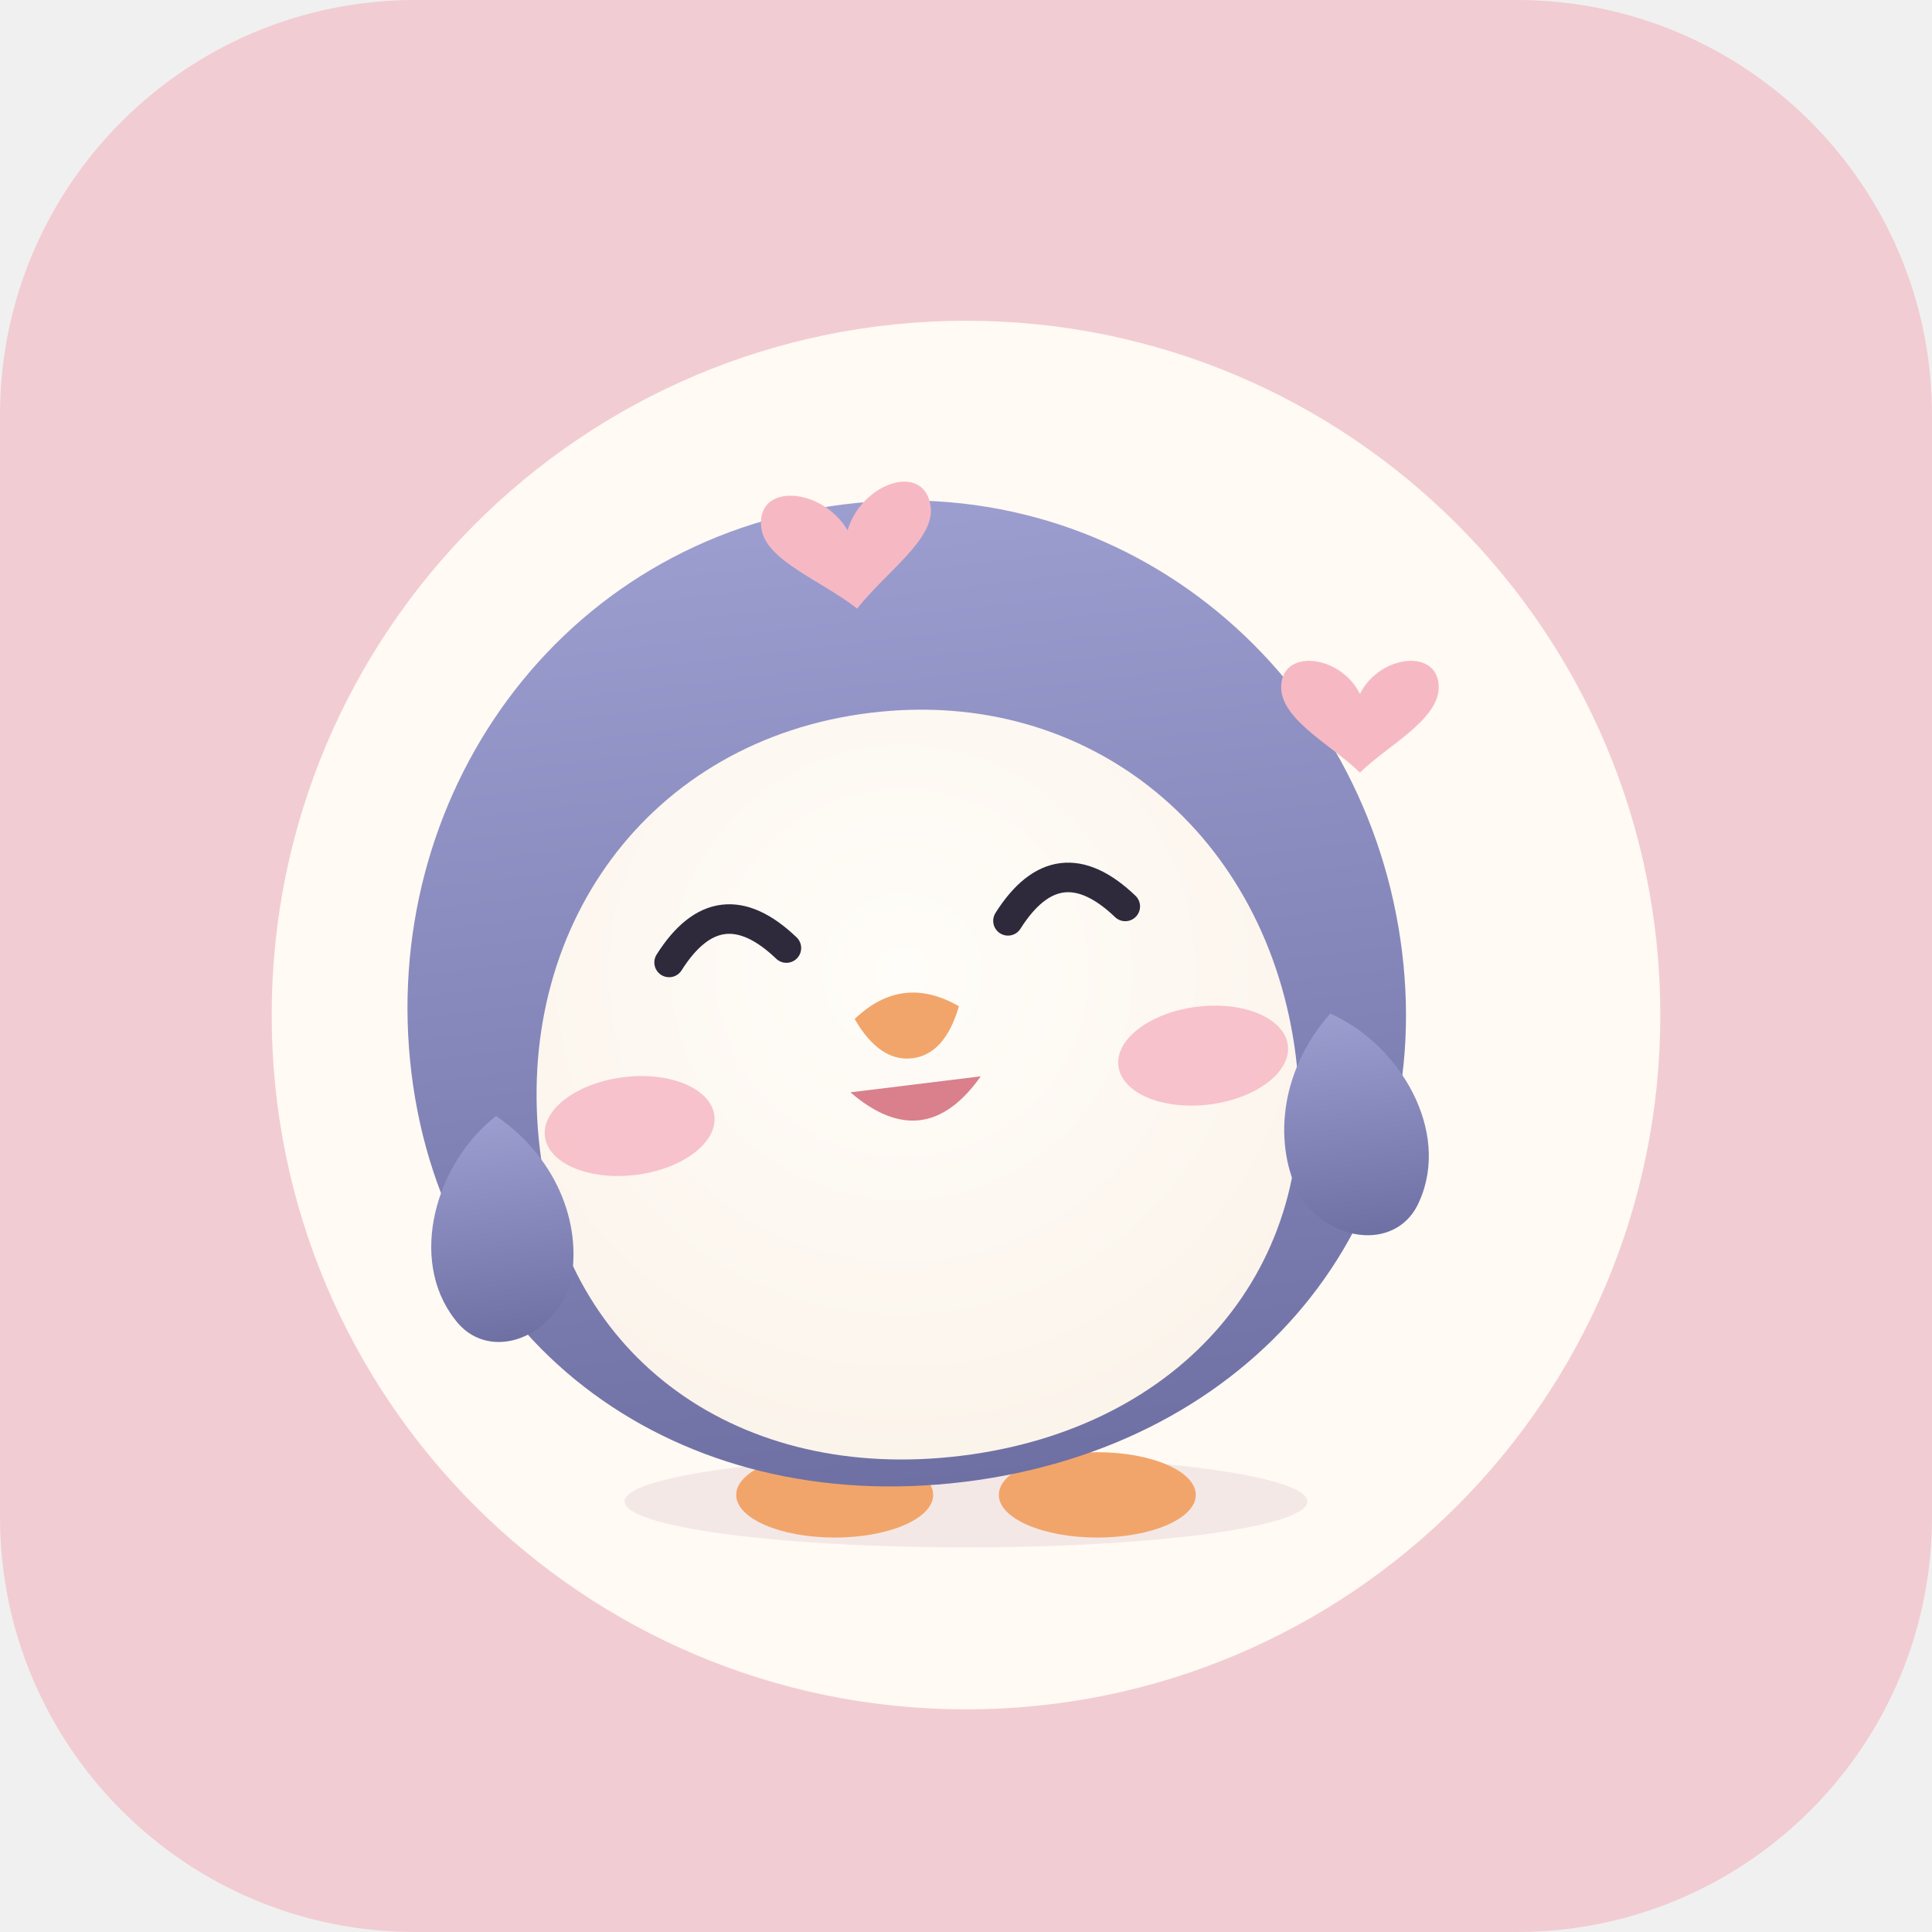
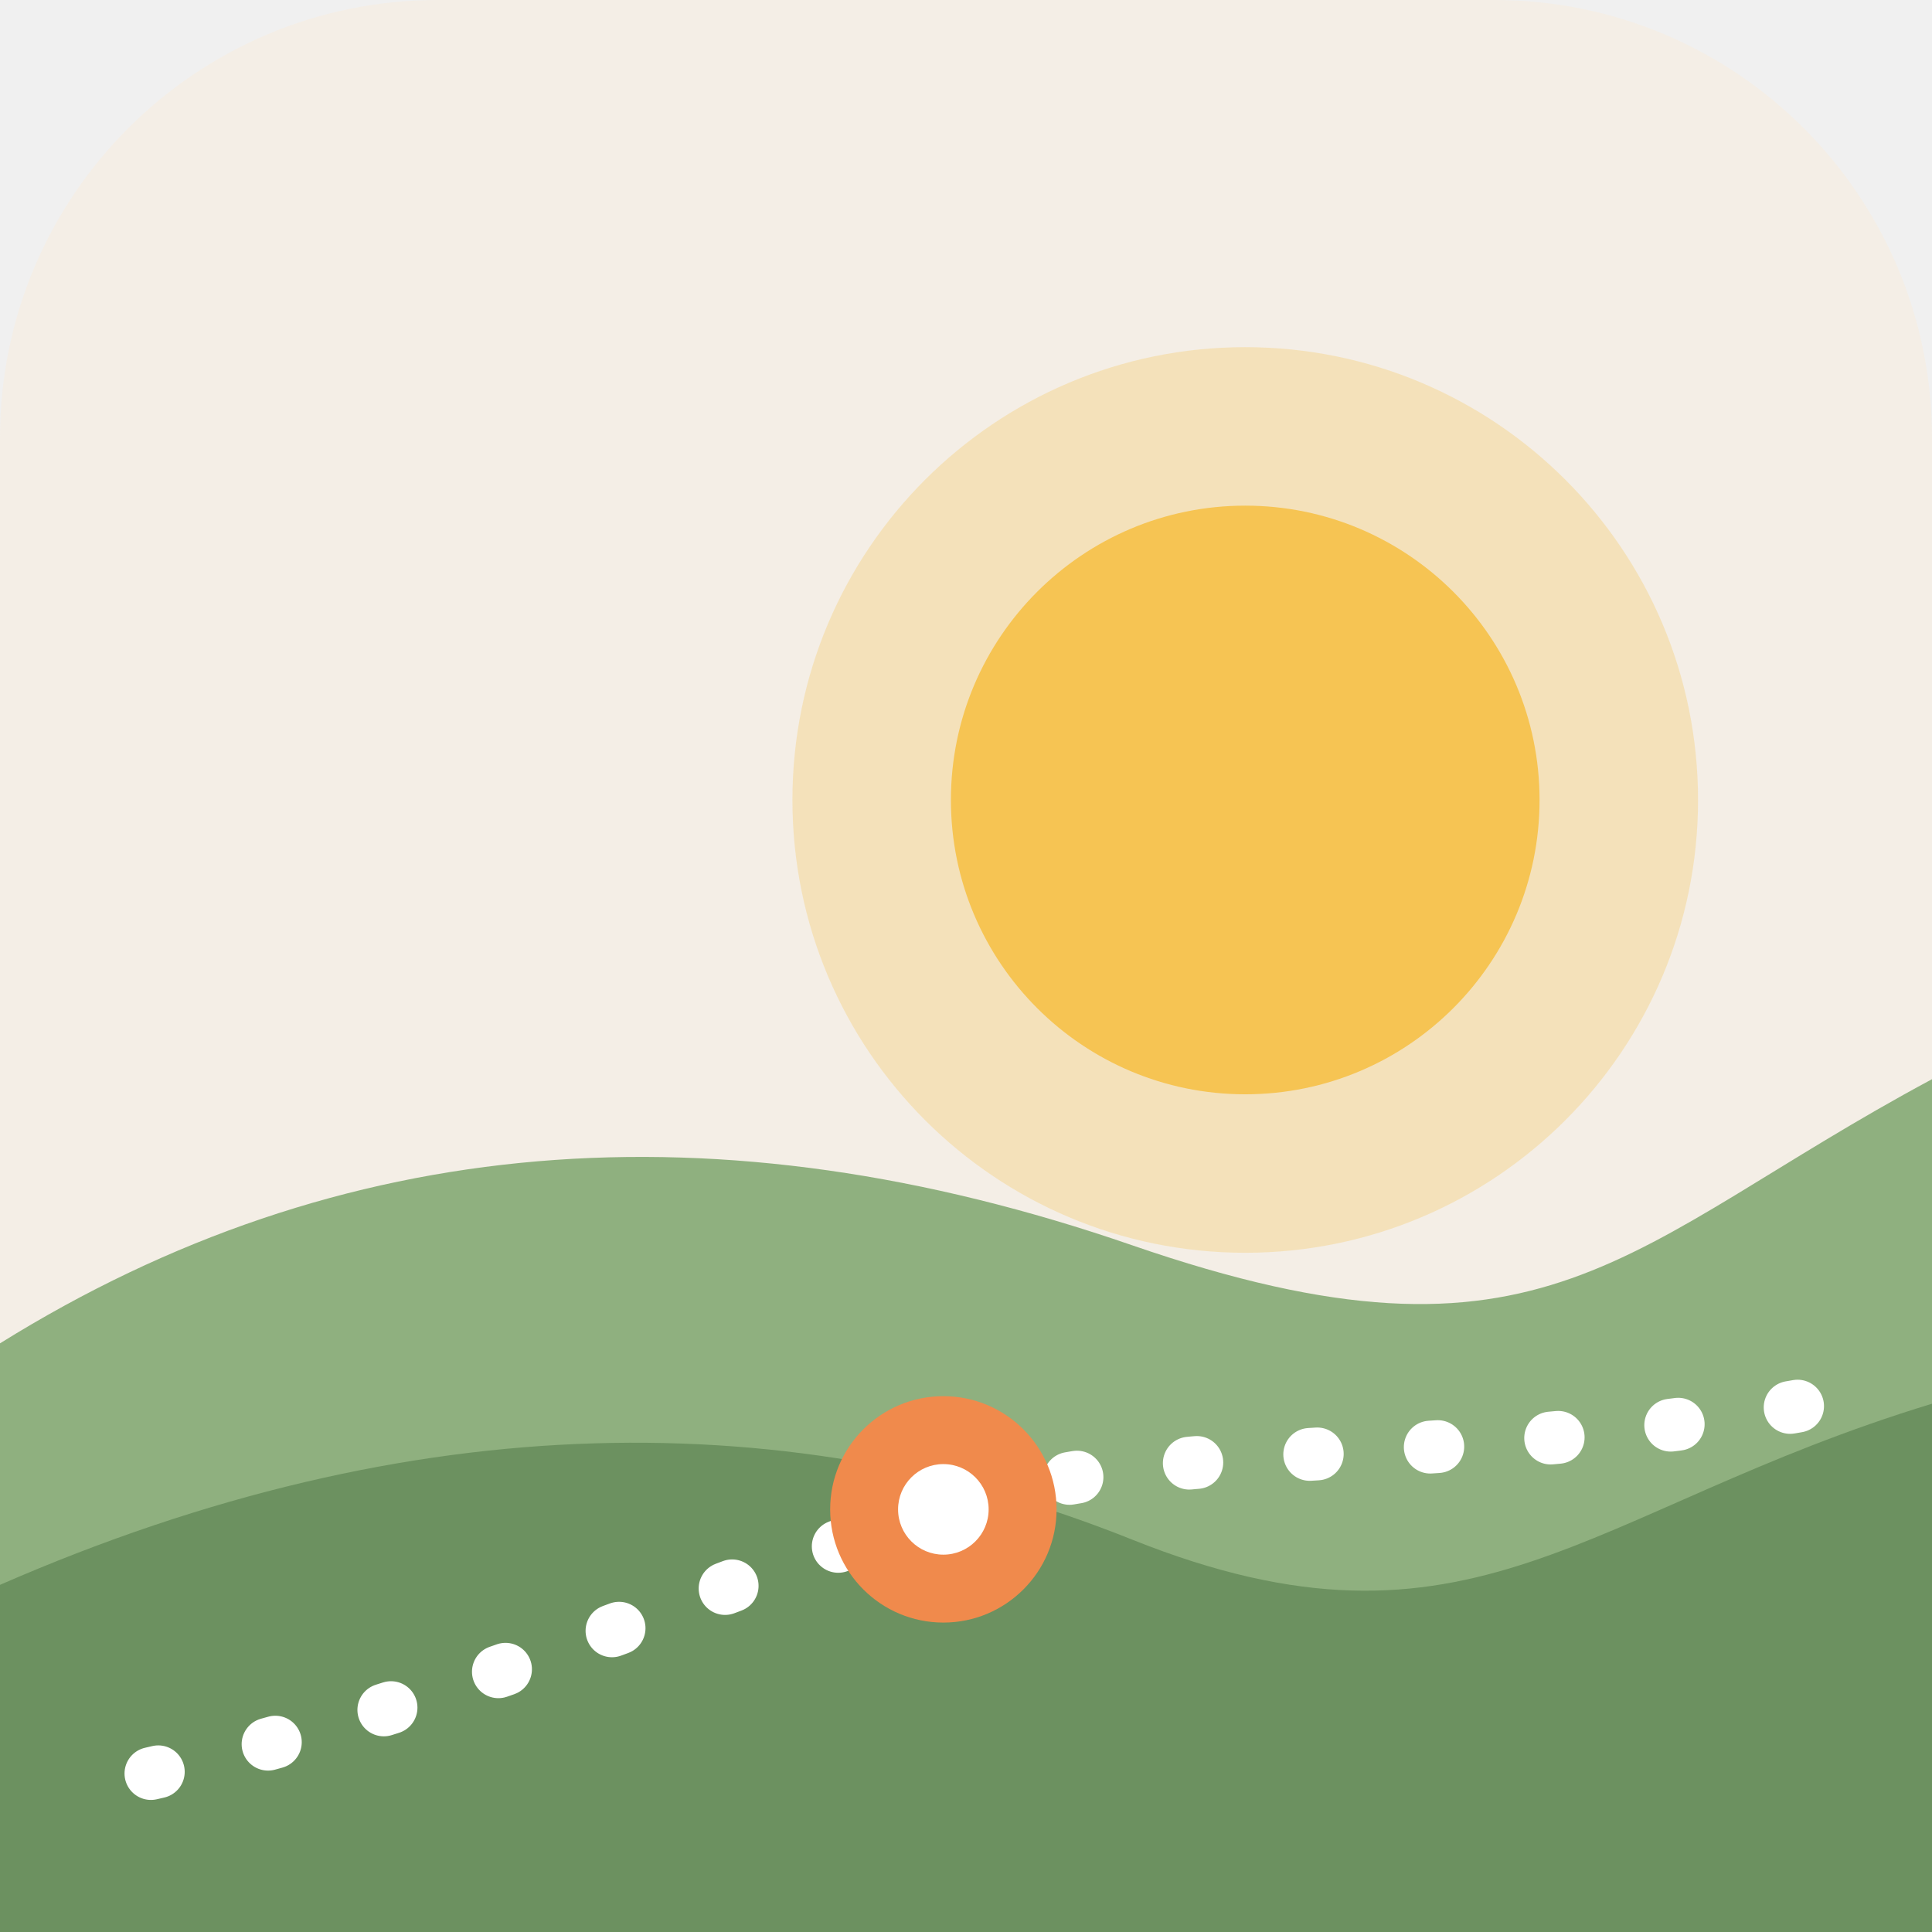
- <svg xmlns="http://www.w3.org/2000/svg" viewBox="0 0 512 512">
-   <rect width="512" height="512" rx="110" fill="#f2ccd3" />
-   <circle cx="256" cy="269" r="184" fill="#fffaf3" />
-   <svg x="82" y="76" width="348" height="348" class="pip pip-happy pose-stand " viewBox="0 0 200 200" role="img" aria-label="Pip the penguin is happy">
-     <ellipse cx="100" cy="185" rx="52" ry="7" fill="#d9bec7" opacity=".3" />
-     <g class="feet">
-       <ellipse class="foot-l" cx="80" cy="184" rx="15" ry="6.5" fill="#f2a56a" />
-       <ellipse class="foot-r" cx="120" cy="184" rx="15" ry="6.5" fill="#f2a56a" />
-     </g>
-     <defs>
-       <linearGradient id="pip-body" x1="0" y1="0" x2="0" y2="1">
-         <stop offset="0" stop-color="#9c9ed0" />
-         <stop offset="1" stop-color="#6e70a4" />
-       </linearGradient>
-       <radialGradient id="pip-belly" cx=".5" cy=".35" r=".7">
-         <stop offset="0" stop-color="#fffdf9" />
-         <stop offset="1" stop-color="#fbf3ea" />
-       </radialGradient>
-     </defs>
-     <g class="body" transform="rotate(-7 100 184)">
-       <path d="M100 32c44 0 76 36 76 78s-32 72-76 72-76-30-76-72 32-78 76-78z" fill="url(#pip-body)" />
-       <path d="M100 64c34 0 58 26 58 60 0 32-24 54-58 54s-58-22-58-54c0-34 24-60 58-60z" fill="url(#pip-belly)" />
-       <path class="flipper flipper-l" d="M36 118c-10 6-16 20-10 30 4 7 14 5 18-3 3-8 1-19-8-27z" fill="url(#pip-body)" />
-       <path class="flipper flipper-r" d="M164 118c10 6 16 20 10 30-4 7-14 5-18-3-3-8-1-19 8-27z" fill="url(#pip-body)" />
-       <path d="M100 36c-3-7-13-9-13-2 0 5 8 9 13 14 5-5 13-9 13-14 0-7-10-5-13 2z" fill="#f6b9c4" />
-       <ellipse cx="56" cy="122" rx="13" ry="7.5" fill="#f6b9c4" opacity=".85" />
-       <ellipse cx="144" cy="122" rx="13" ry="7.5" fill="#f6b9c4" opacity=".85" />
-       <g class="eyes">
-         <path d="M65 98q9-11 18 0" fill="none" stroke="#2e2a3b" stroke-width="4.5" stroke-linecap="round" />
-         <path d="M117 98q9-11 18 0" fill="none" stroke="#2e2a3b" stroke-width="4.5" stroke-linecap="round" />
-       </g>
-       <g>
-         <path d="M92 110q8-6 16 0-3 7-8 7t-8-7z" fill="#f2a56a" />
-         <path d="M90 121q10 11 20 0z" fill="#d9808c" />
-       </g>
-     </g>
-     <path class="heart" d="M160 62c-3-6-12-7-12-1 0 5 8 9 12 13 4-4 12-8 12-13 0-6-9-5-12 1z" fill="#f6b9c4" />
-   </svg>
+ <svg xmlns="http://www.w3.org/2000/svg" width="512" height="512" viewBox="0 0 512 512" aria-hidden="true">
+   <rect width="512" height="512" rx="116" fill="#f4eee6" />
+   <circle cx="330" cy="212" r="120" fill="#f6c453" opacity=".3" />
+   <circle cx="330" cy="212" r="78" fill="#f6c453" />
+   <path d="M0 356C90 300 190 292 300 330S430 330 512 286V512H0z" fill="#8fb07f" />
+   <path d="M0 512V420C110 372 210 372 300 408S420 400 512 372V512z" fill="#6c9160" />
+   <path d="M40 470C120 452 190 420 250 400S380 390 480 372" fill="none" stroke="#ffffff" stroke-width="14" stroke-linecap="round" stroke-dasharray="2 30" />
+   <circle cx="250" cy="400" r="30" fill="#f08a4c" />
+   <circle cx="250" cy="400" r="12" fill="#ffffff" />
</svg>
